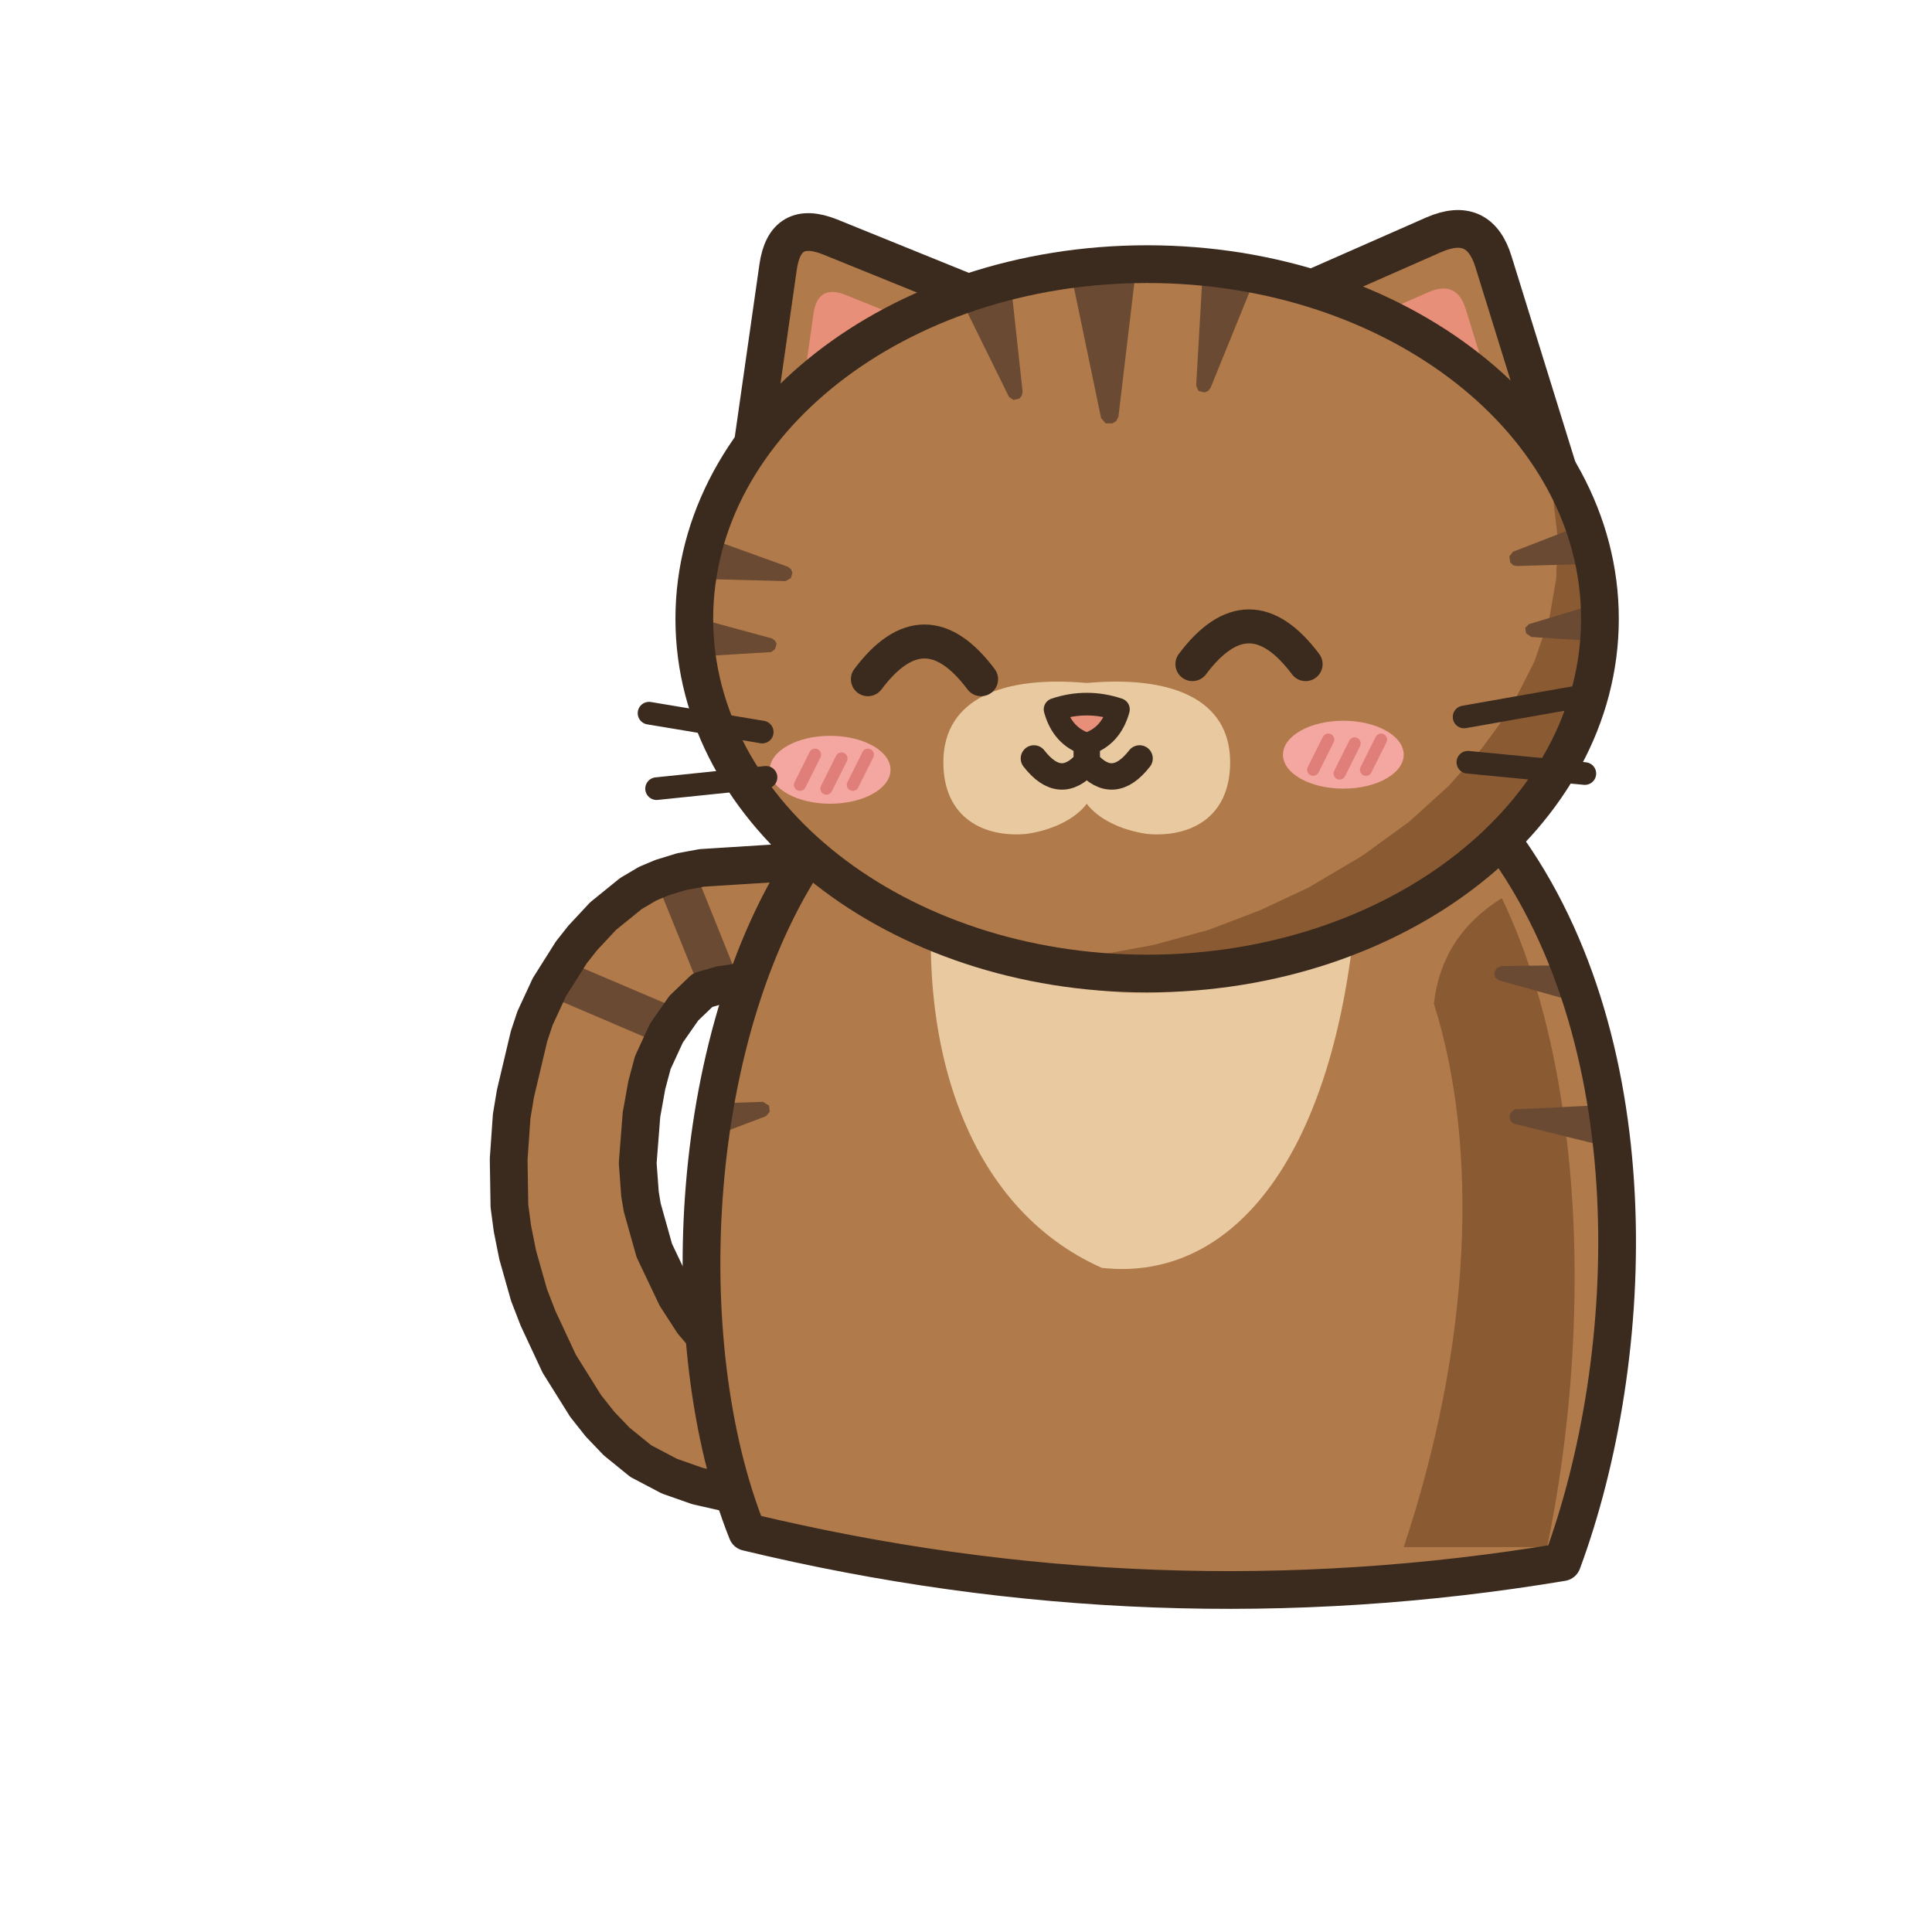
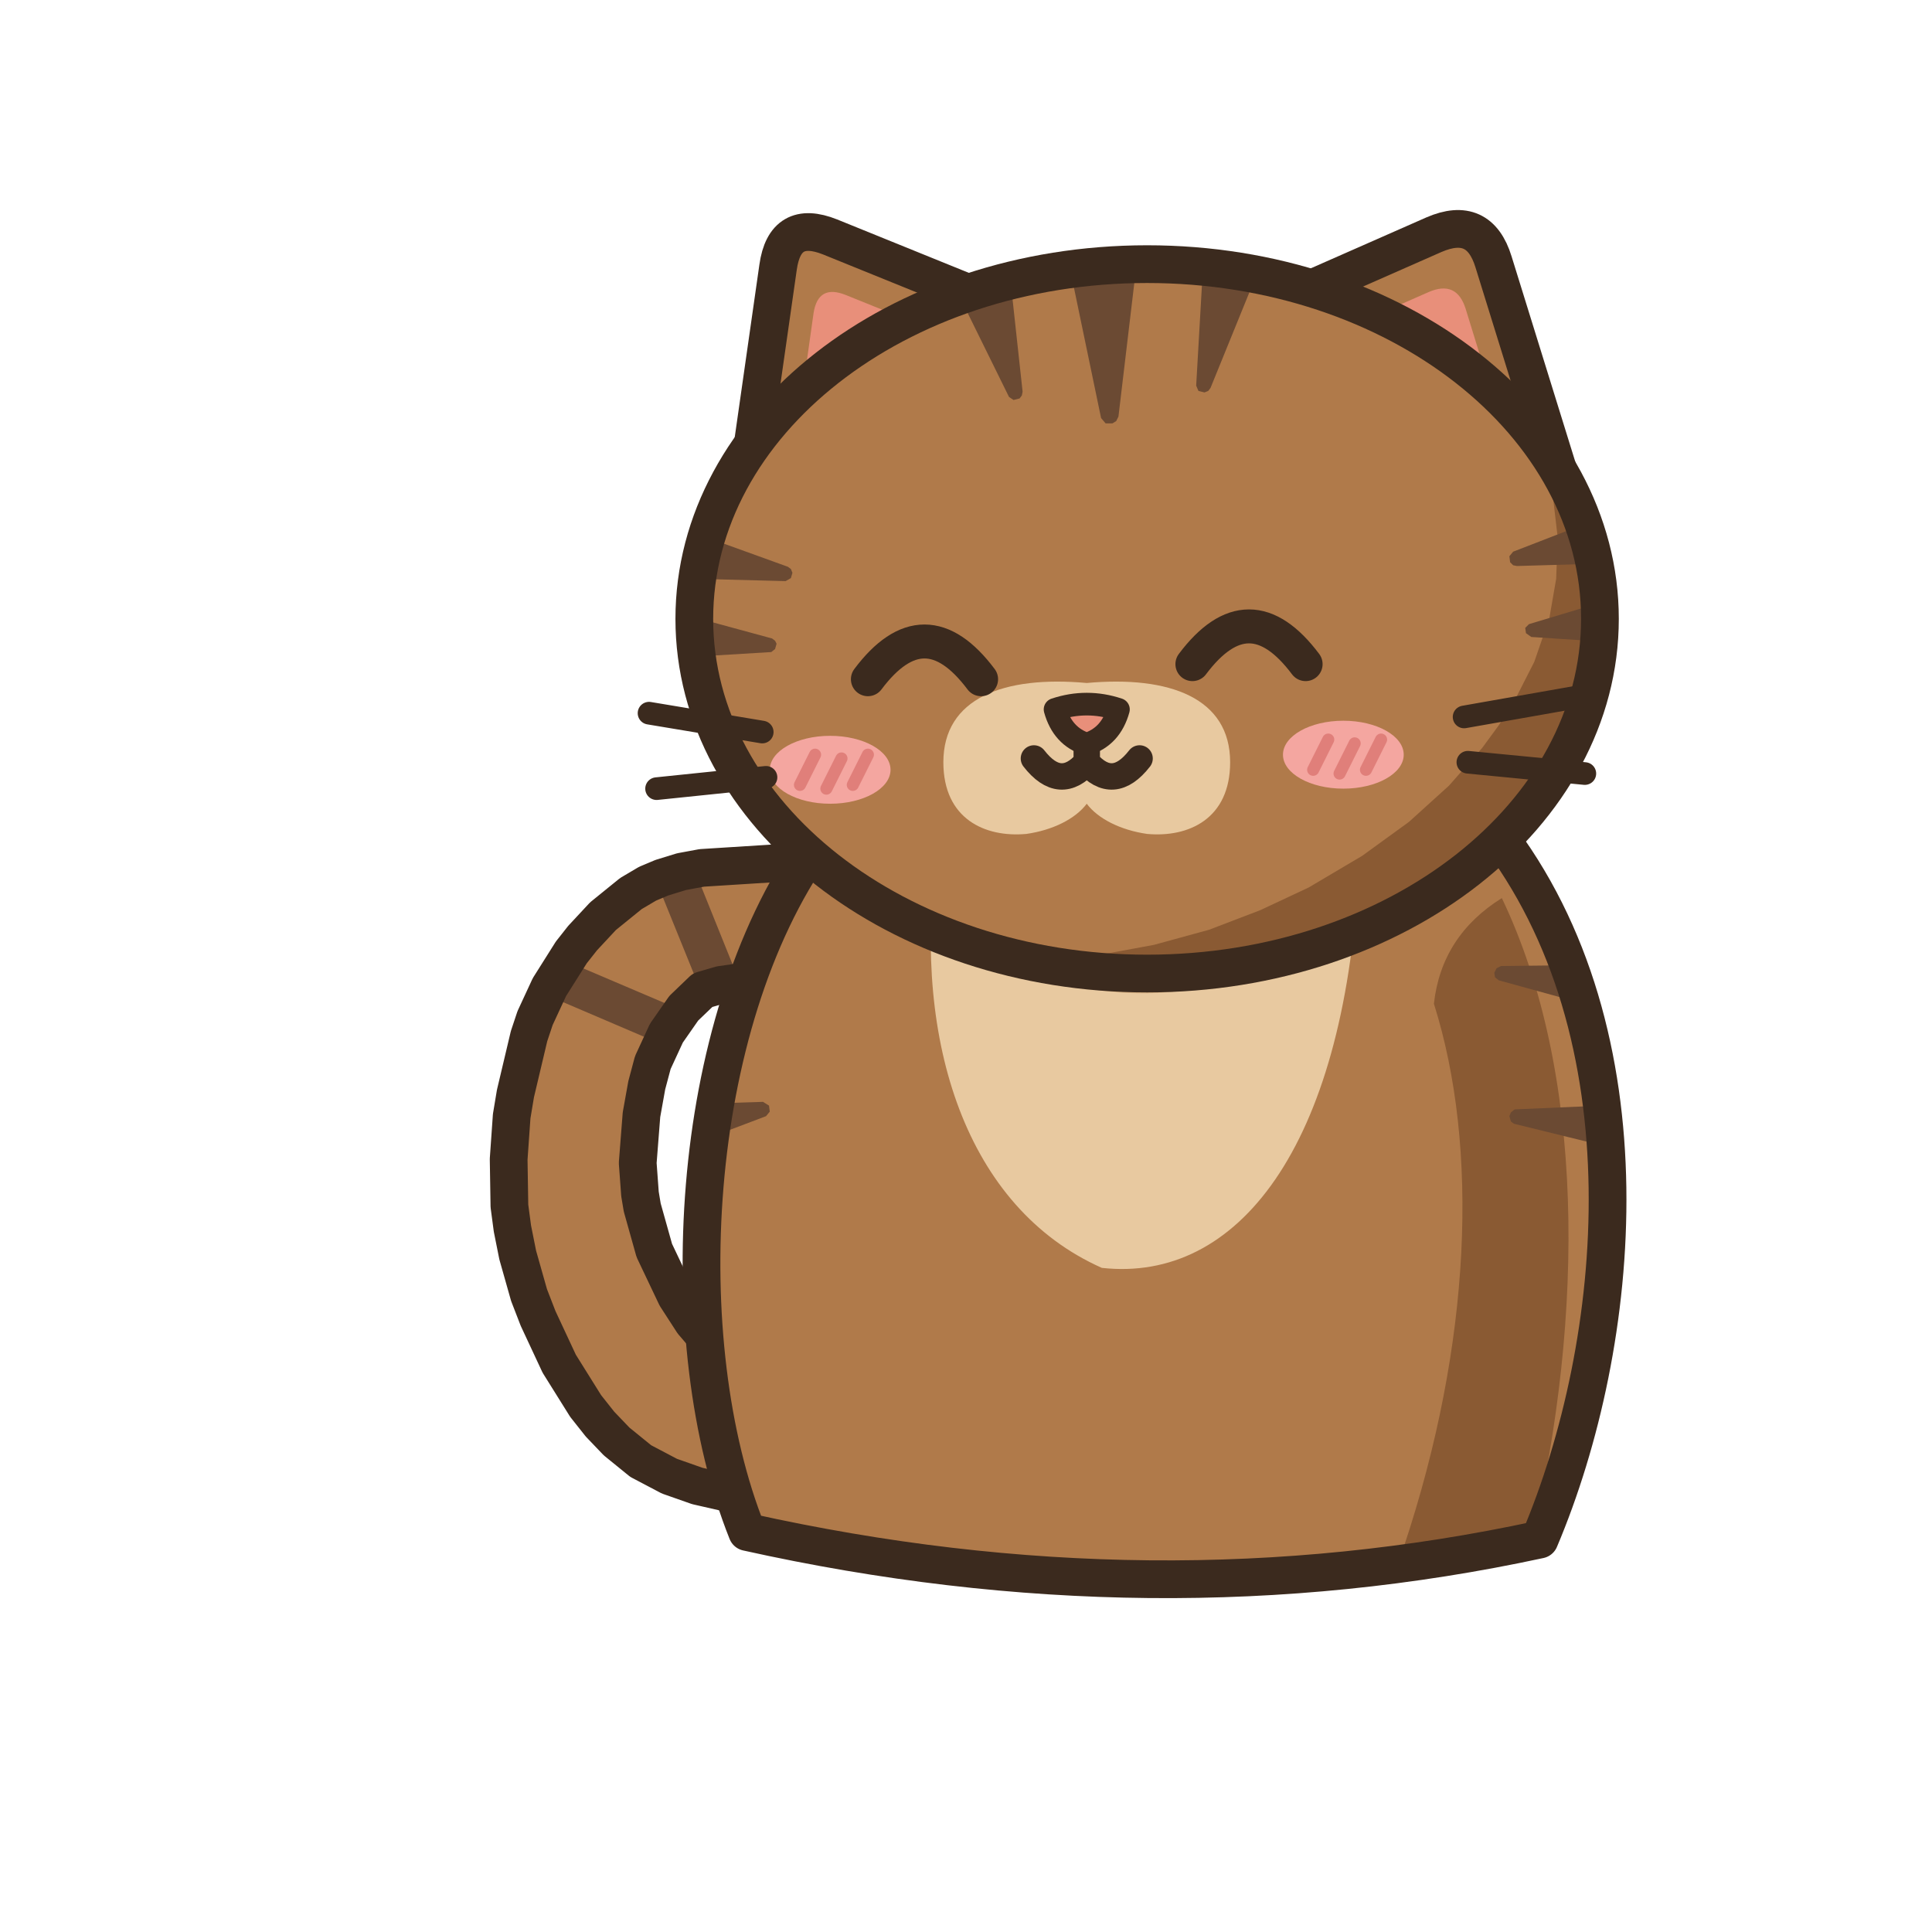
<svg xmlns="http://www.w3.org/2000/svg" viewBox="0 0 256 256">
  <path d="M72.8 130.8 L70.9 134.9 L70.1 137.3 L68.3 144.9 L67.8 147.9 L67.4 153.6 L67.5 159.8 L67.9 162.8 L68.6 166.3 L70.1 171.6 L71.3 174.7 L74.1 180.7 L77.6 186.3 L79.5 188.7 L81.7 191 L84.9 193.6 L88.7 195.6 L92.4 196.9 L95.9 197.7 L99.5 198.3 L116 199.5 L117.9 199.3 L119.1 199 L120.2 198.5 L121.8 197.5 L123.1 196.3 L124.5 194.2 L125.2 192.5 L125.5 190.6 L125.4 188.8 L125 186.9 L124.2 185.2 L122.7 183.3 L121.3 182.1 L120.2 181.5 L117.9 180.7 L115 180.4 L107.2 180.2 L101.7 179.9 L97.1 179.1 L94.8 178.2 L93 176.6 L91.8 175.2 L89.6 171.8 L86.7 165.7 L85.1 160 L84.8 158.2 L84.5 154.1 L85 147.7 L85.7 143.8 L86.5 140.8 L88.3 136.9 L90.6 133.6 L93.1 131.2 L95.5 130.5 L104 129.3 L105.8 128.6 L107.4 127.4 L108.3 126.2 L109 124.9 L109.6 122.5 L109.3 120 L108.8 118.6 L108 117.4 L107 116.3 L105.4 115.2 L104 114.7 L102.5 114.4 L93 115 L90.3 115.5 L87.7 116.3 L85.8 117.1 L83.6 118.4 L79.9 121.4 L77.2 124.3 L75.7 126.2Z" fill="#B07A4A" />
  <path d="M92 115.2 L88.7 115.9 L86.9 116.6 L92.9 131.4 L94.4 130.7 L98 130.1ZM74.9 127.3 L72.3 131.8 L87.5 138.3 L89 135.7 L90.4 133.9Z" fill="#6B4A33" />
  <path d="M72.8 130.8 L70.9 134.9 L70.1 137.3 L68.3 144.9 L67.8 147.9 L67.4 153.6 L67.5 159.8 L67.9 162.8 L68.6 166.3 L70.1 171.6 L71.3 174.7 L74.1 180.7 L77.6 186.3 L79.5 188.7 L81.7 191 L84.9 193.6 L88.7 195.6 L92.4 196.9 L95.9 197.7 L99.5 198.3 L116 199.5 L117.9 199.3 L119.1 199 L120.2 198.5 L121.8 197.5 L123.1 196.3 L124.5 194.2 L125.2 192.5 L125.5 190.6 L125.4 188.8 L125 186.9 L124.2 185.2 L122.7 183.3 L121.3 182.1 L120.2 181.5 L117.9 180.7 L115 180.4 L107.2 180.2 L101.7 179.9 L97.1 179.1 L94.8 178.2 L93 176.6 L91.8 175.2 L89.6 171.8 L86.7 165.7 L85.1 160 L84.8 158.2 L84.5 154.1 L85 147.7 L85.7 143.8 L86.5 140.8 L88.3 136.9 L90.6 133.6 L93.1 131.2 L95.5 130.5 L104 129.3 L105.8 128.6 L107.4 127.4 L108.3 126.2 L109 124.9 L109.6 122.5 L109.3 120 L108.8 118.6 L108 117.4 L107 116.3 L105.4 115.2 L104 114.7 L102.5 114.4 L93 115 L90.3 115.5 L87.7 116.3 L85.8 117.1 L83.6 118.4 L79.9 121.4 L77.2 124.3 L75.7 126.2Z" fill="none" stroke="#3B2A1E" stroke-width="5" stroke-linecap="round" stroke-linejoin="round" />
-   <path d="M113 105 L108 112 C91 136 89 178 99 203 Q153 216 207 207 C217 180 219 137 198 110 L192 102Z" fill="#B07A4A" />
+   <path d="M113 105 L108 112 C91 136 89 178 99 203 Q153 215 204 204 C215 178 219 137 198 110 L192 102Z" fill="#B07A4A" />
  <path d="M124 114 C121 138 128 160 146 168 C164 170 178 152 180 116Z" fill="#E8C9A0" />
  <path d="M126 120 C134 133 160 137 178 122 L178 116 L126 116Z" fill="#D4AE80" />
-   <path d="M199 119 C210 142 211 176 205 205 L186 205 C195 178 196 152 190 133 Q191 124 199 119Z" fill="#8A5A33" />
-   <path d="M198.9 128 L198.3 128.3 L198 128.9 L198.1 129.5 L198.6 129.9 L209.7 133 L208 127.9ZM94.1 150.7 L101.5 147.9 L102 147.3 L101.9 146.5 L101.1 146 L94.8 146.2ZM200.7 147 L200.2 147.4 L200 147.9 L200.2 148.6 L200.6 148.9 L213.6 152.1 L212.9 146.4Z" fill="#6B4A33" />
-   <path d="M113 105 L108 112 C91 136 89 178 99 203 Q153 216 207 207 C217 180 219 137 198 110 L192 102Z" fill="none" stroke="#3B2A1E" stroke-width="5" stroke-linecap="round" stroke-linejoin="round" />
+   <path d="M199 119 C210 142 210 174 203 204 L186 205 C195 178 196 152 190 133 Q191 124 199 119Z" fill="#8A5A33" />
+   <path d="M198.9 128 L198.3 128.3 L198 128.9 L198.1 129.5 L198.6 129.9 L209.5 132.9 L207.8 127.9ZM94.1 150.7 L101.5 147.9 L102 147.3 L101.9 146.5 L101.1 146 L94.8 146.2ZM200.7 147 L200.2 147.4 L200 147.9 L200.2 148.6 L200.6 148.9 L212.8 151.9 L212.2 146.5Z" fill="#6B4A33" />
+   <path d="M113 105 L108 112 C91 136 89 178 99 203 Q153 215 204 204 C215 178 219 137 198 110 L192 102Z" fill="none" stroke="#3B2A1E" stroke-width="5" stroke-linecap="round" stroke-linejoin="round" />
  <path d="M100.8 63.1 Q99 64 99.3 62L103.1 35.4 Q104 29 110 31.4L139.1 43.2 Q141 44 139.2 44.9Z" fill="#B07A4A" stroke="#3B2A1E" stroke-width="5" stroke-linejoin="round" stroke-linecap="round" />
  <path d="M106.9 56.5 Q105.6 57.2 105.8 55.7L107.8 41.5 Q108.4 37.6 112.1 39.1L127.7 45.4 Q129.1 46 127.7 46.6Z" fill="#E88F7A" />
  <path d="M164.8 43.9 Q163 43 164.8 42.2L190 31.1 Q196 28.5 197.9 34.7L206.4 62.1 Q207 64 205.2 63.1Z" fill="#B07A4A" stroke="#3B2A1E" stroke-width="5" stroke-linejoin="round" stroke-linecap="round" />
  <path d="M175.9 45.8 Q174.5 45.2 175.9 44.6L189.3 38.7 Q193 37.1 194.2 40.9L198.7 55.5 Q199.2 57 197.8 56.3Z" fill="#E88F7A" />
  <path d="M92 82 A60 47 0 1 1 212 82 A60 47 0 1 1 92 82Z" fill="#B07A4A" />
  <path d="M204.1 58.8 L205.7 65.2 L206.4 71.2 L206.2 76.7 L205.3 81.9 L203.3 87.7 L200.6 93 L198.6 96.1 L196.4 99.1 L192 104.1 L186.7 108.9 L180.5 113.4 L173.4 117.6 L167 120.6 L160.2 123.2 L152.9 125.2 L145.3 126.6 L137.3 127.6 L141.7 128.3 L146.1 128.8 L150.5 129 L154.9 128.9 L159.3 128.6 L163.7 128.1 L168 127.3 L172.2 126.3 L176.3 125 L180.3 123.5 L184.1 121.7 L187.7 119.8 L191.2 117.6 L194.4 115.2 L197.4 112.7 L200.2 110 L202.7 107.1 L204.9 104.2 L206.9 101 L208.5 97.8 L209.8 94.5 L210.8 91.2 L211.5 87.8 L211.9 84.3 L212 80.8 L211.7 77.4 L211.1 74 L210.2 70.6 L209 67.3 L207.4 64Z" fill="#8A5A33" />
  <path d="M159.4 35.4 L158.5 51.1 L158.8 51.8 L159.6 52 L160.1 51.8 L160.4 51.4 L166.5 36.4ZM141.8 35.7 L145.9 55.4 L146.5 56.1 L147.4 56.1 L147.9 55.8 L148.2 55.2 L150.6 35 L146.1 35.2ZM127.1 39.2 L133.7 52.6 L134.3 53 L135.1 52.8 L135.4 52.4 L135.5 51.9 L133.9 37.2ZM209.8 69.5 L200.5 73.1 L200 73.7 L200.1 74.5 L200.5 74.9 L201 75 L211.3 74.7ZM92.4 76.7 L104.1 77 L104.8 76.6 L105 75.9 L104.8 75.4 L104.4 75.1 L93.6 71.2ZM211.9 79.9 L202.6 82.7 L202.1 83.2 L202.2 83.9 L202.9 84.4 L211.9 85ZM92.3 87 L102.2 86.4 L102.7 86 L102.9 85.3 L102.7 84.9 L102.3 84.6 L92 81.8Z" fill="#6B4A33" />
  <path d="M125 101 C125 92.5 133 89.5 144 90.5 C155 89.5 163 92.5 163 101 C163 108.5 157.5 111 152 110.5 C148.5 110 145.5 108.5 144 106.5 C142.5 108.5 139.5 110 136 110.5 C130.5 111 125 108.5 125 101Z" fill="#E8C9A0" />
  <path d="M92 82 A60 47 0 1 1 212 82 A60 47 0 1 1 92 82Z" fill="none" stroke="#3B2A1E" stroke-width="5" stroke-linecap="round" stroke-linejoin="round" />
  <ellipse cx="110" cy="102" rx="8" ry="4.5" fill="#F4A6A0" />
  <ellipse cx="178" cy="100" rx="8" ry="4.5" fill="#F4A6A0" />
  <path d="M106 104 L108 100 M109.5 104.5 L111.5 100.5 M113 104 L115 100 M174 102 L176 98 M177.5 102.5 L179.5 98.5 M181 102 L183 98" fill="none" stroke="#E07F7A" stroke-width="1.6" stroke-linecap="round" stroke-linejoin="round" />
  <path d="M101 97 L86 94.5 M101.5 103 L87 104.5 M194 95 L211 92 M194.5 101 L210 102.5" fill="none" stroke="#3B2A1E" stroke-width="3" stroke-linecap="round" stroke-linejoin="round" />
  <path d="M115 90 Q122.5 80 130 90 M158 88 Q165.5 78 173 88" fill="none" stroke="#3B2A1E" stroke-width="4.5" stroke-linecap="round" stroke-linejoin="round" />
  <path d="M144 98.6 L144 101 M137 100.5 Q140.5 105 144 101 Q147.5 105 151 100.5" fill="none" stroke="#3B2A1E" stroke-width="3.5" stroke-linecap="round" stroke-linejoin="round" />
  <path d="M139.8 94 Q144 92.6 148.2 94 Q147.2 97.6 144 98.6 Q140.8 97.6 139.8 94Z" fill="#E88F7A" stroke="#3B2A1E" stroke-width="3" stroke-linejoin="round" />
</svg>
